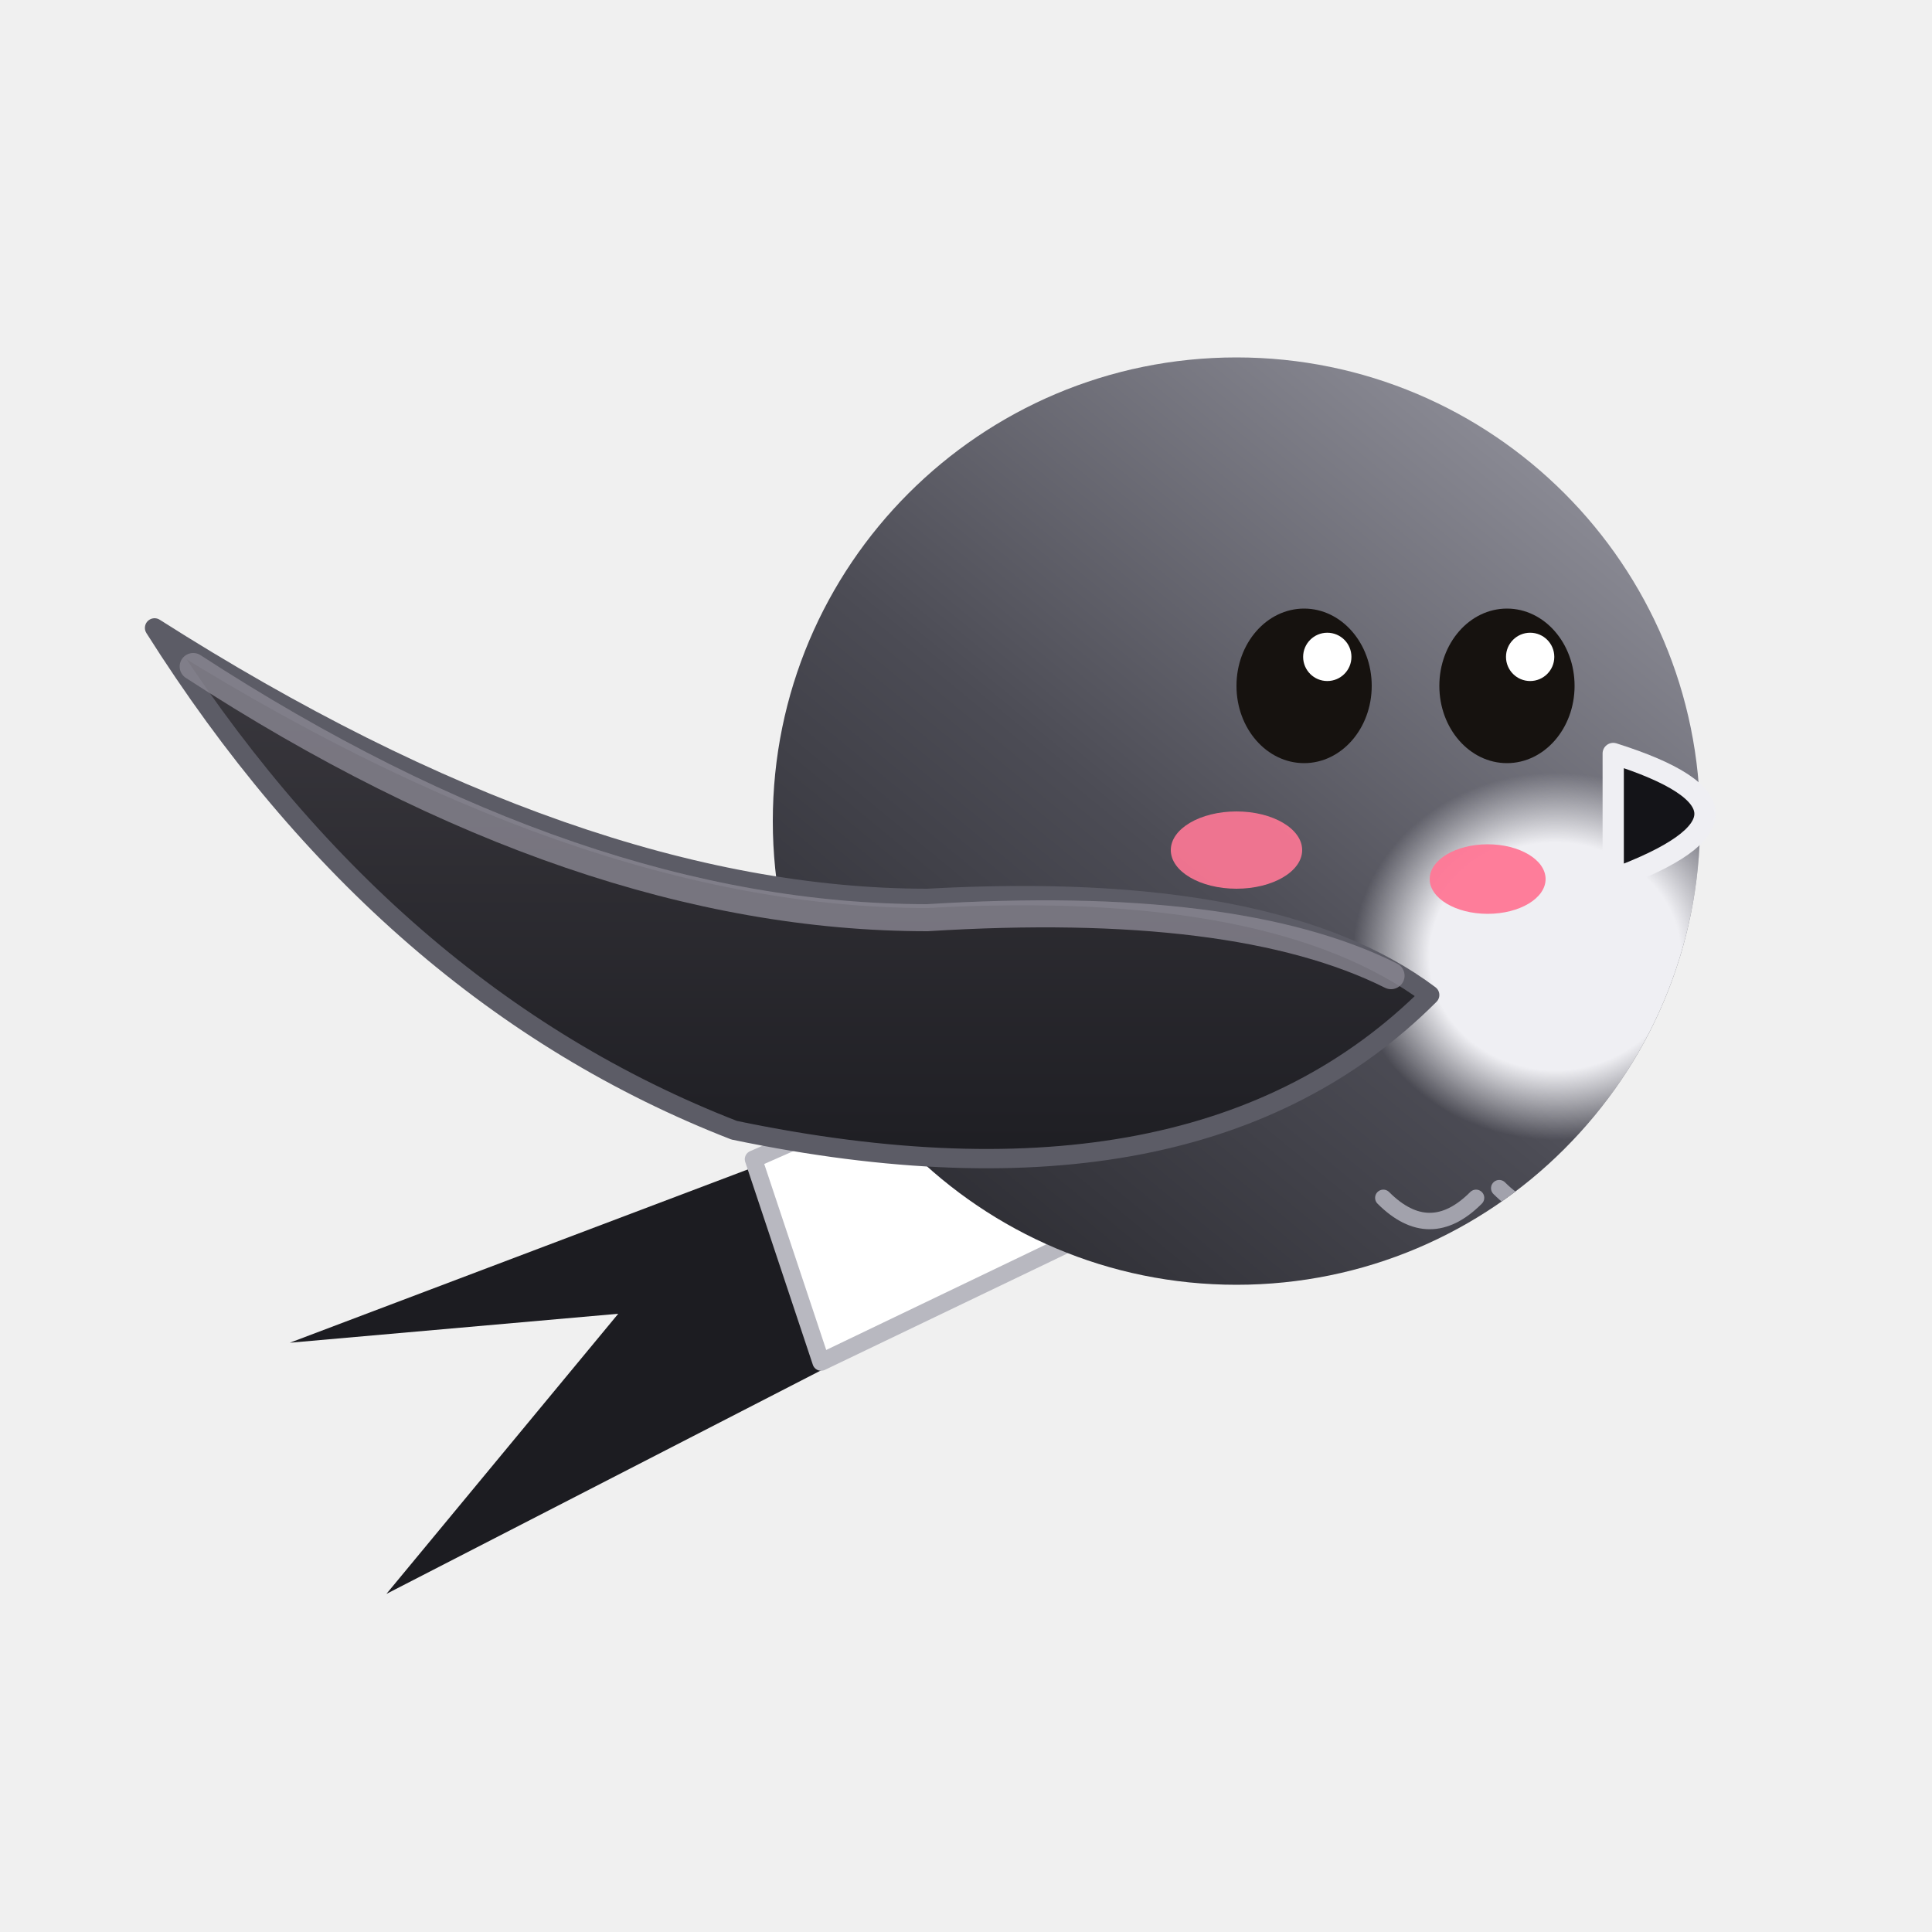
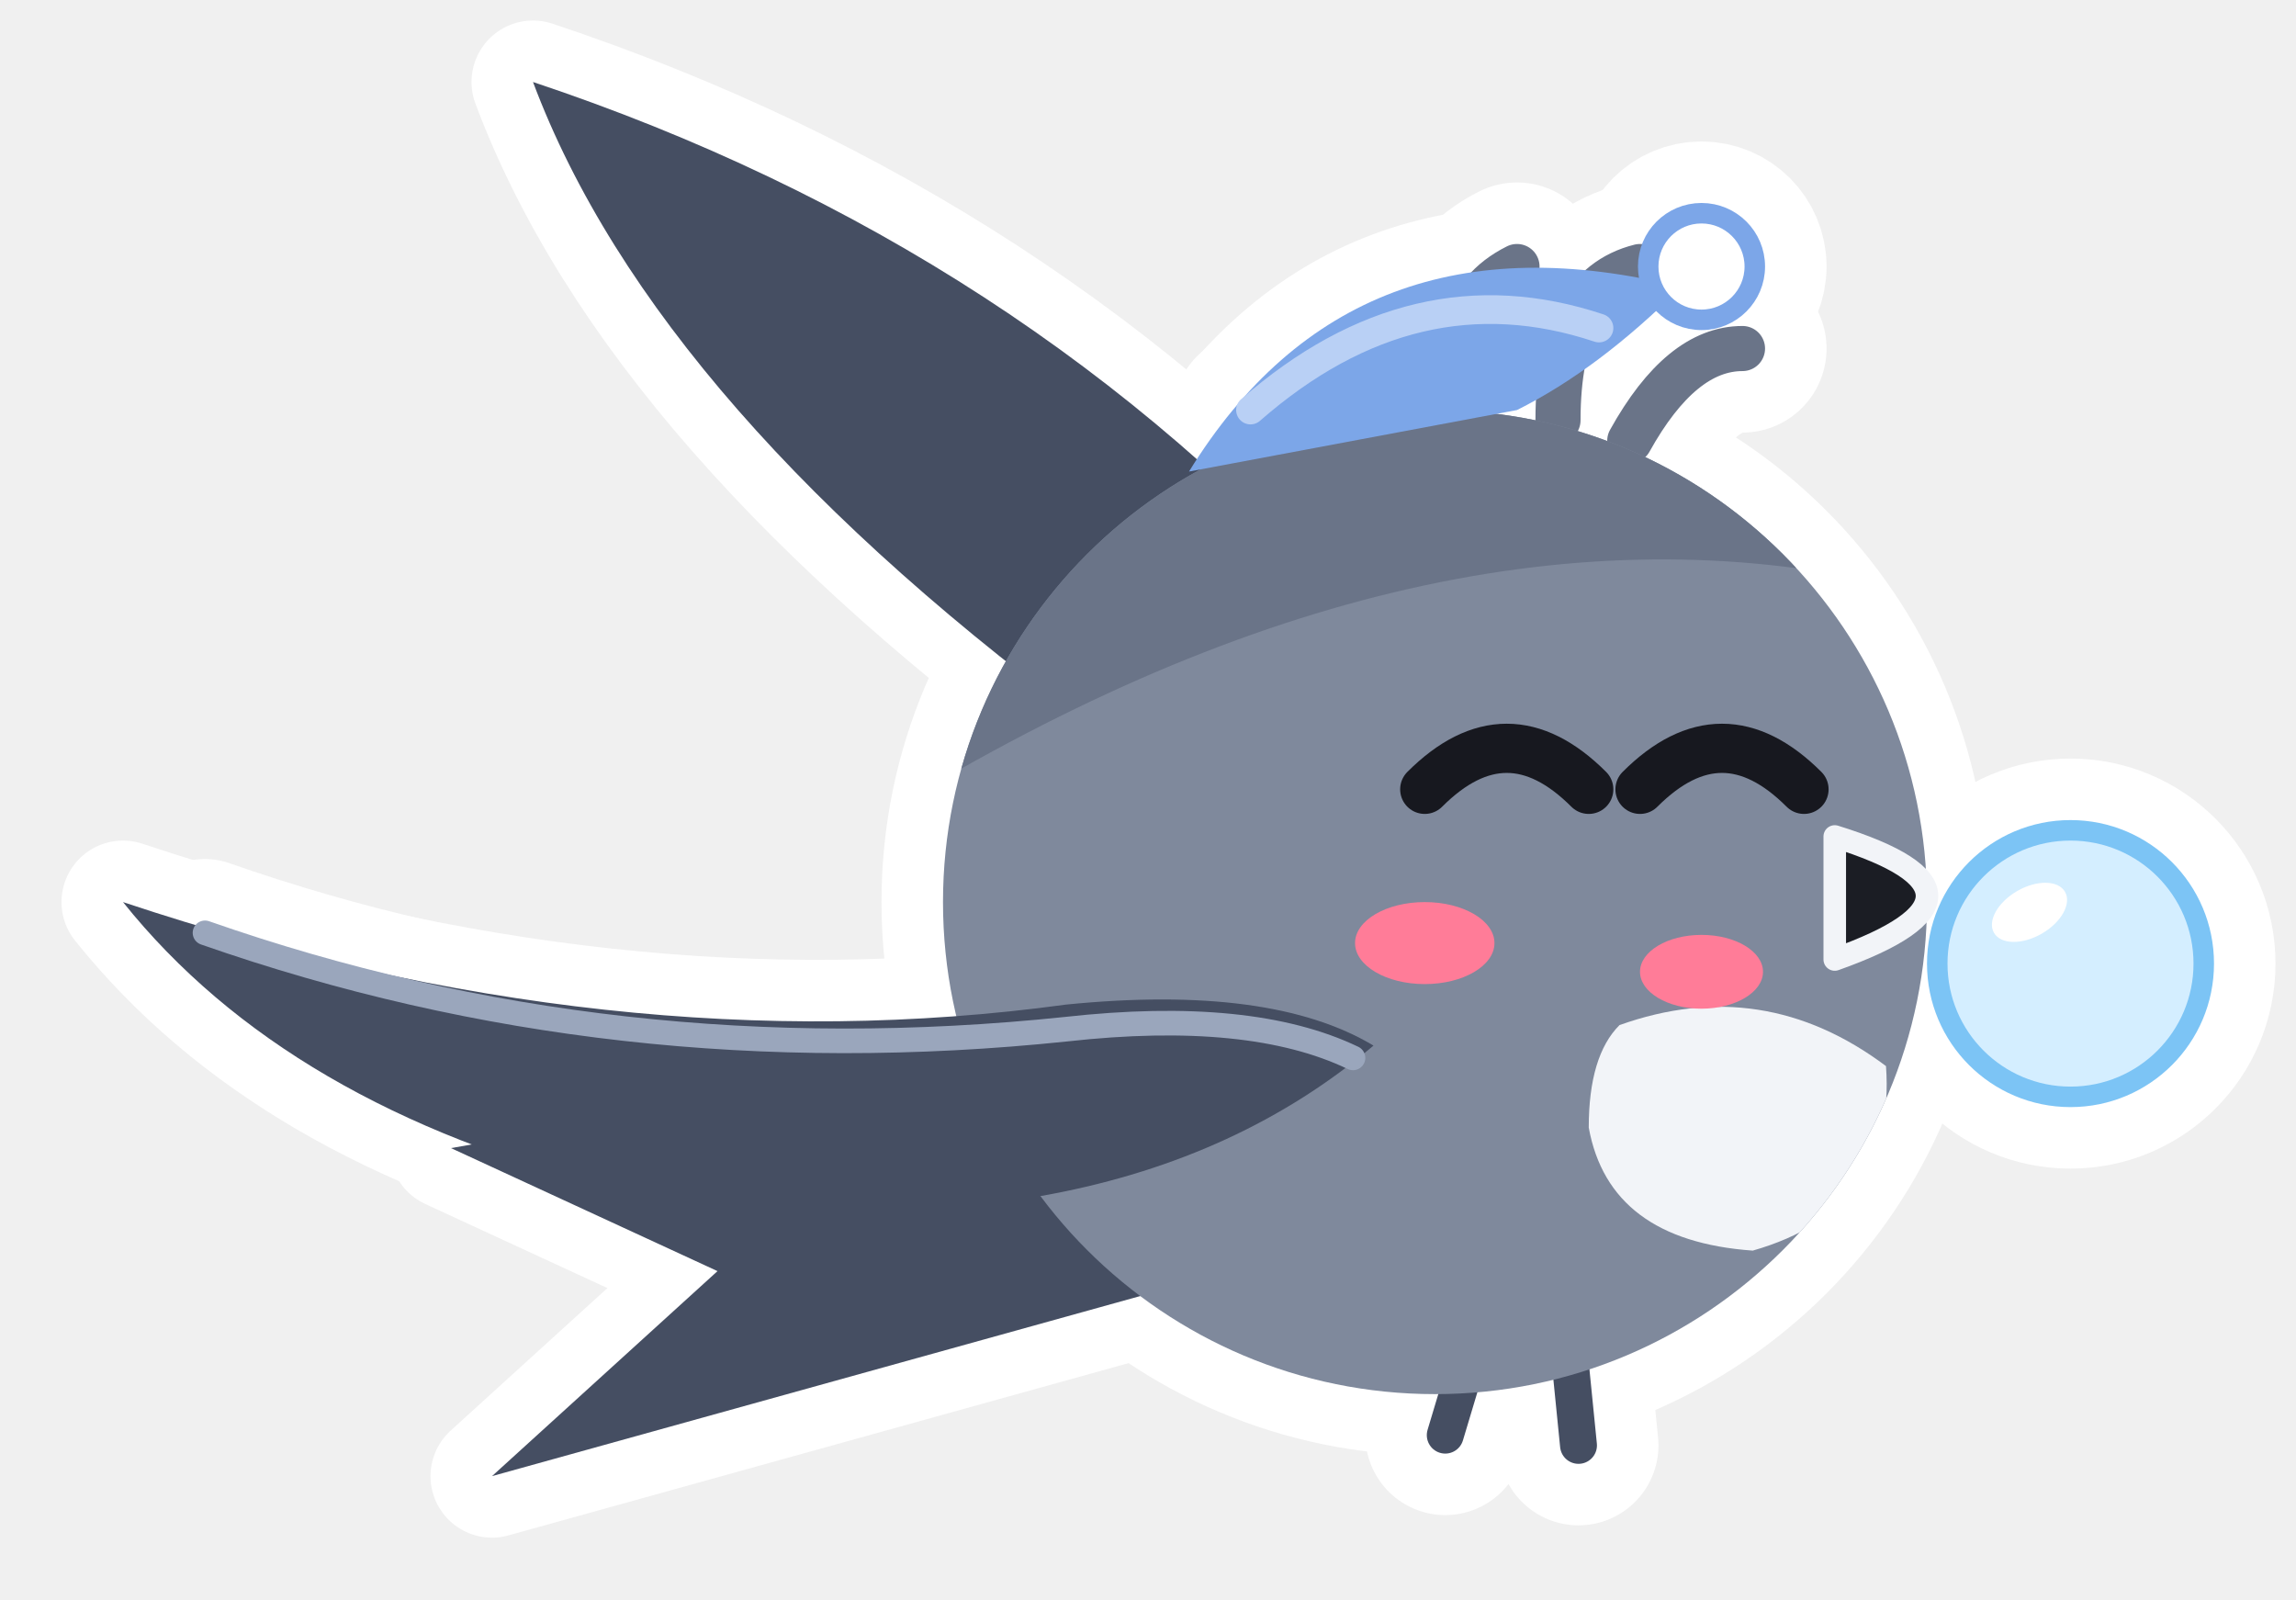
- <svg xmlns="http://www.w3.org/2000/svg" viewBox="-64 -42.5 100 100" width="1024" height="1024">
+ <svg xmlns="http://www.w3.org/2000/svg" viewBox="-70 -44 112 78" width="896" height="624">
+   <g>
+     <defs>
+       <clipPath id="wsmall">
+         <circle r="24" stroke="#FFFFFF" stroke-width="6" stroke-linejoin="round" />
+       </clipPath>
+     </defs>
+     <path d="M-4 -14 Q-20 -32 -44 -40 Q-38 -24 -16 -8 Z" fill="#FFFFFF" stroke="#FFFFFF" stroke-width="6" stroke-linejoin="round" />
+     <path d="M-14 6 L-48 12 L-35 18 L-46 28 L-10 18 Z" fill="#FFFFFF" stroke="#FFFFFF" stroke-width="6" stroke-linejoin="round" />
+     <path d="M2 21 l-1.5 5 M6.5 21.5 l0.5 5" fill="none" stroke="#FFFFFF" stroke-width="7.8" stroke-linecap="round" />
+     <path d="M2 -23 Q0 -29 4 -31 M6 -23.5 Q6 -30 10 -31 M9.5 -22.5 Q12 -27 15 -27" fill="none" stroke="#FFFFFF" stroke-width="8.2" stroke-linecap="round" />
+     <circle r="24" fill="#FFFFFF" stroke="#FFFFFF" stroke-width="6" stroke-linejoin="round" />
+     <g clip-path="url(#wsmall)">
+       <path d="M-24 -24 L24 -24 L24 -15 Q2 -21 -24 -6 Z" fill="#FFFFFF" stroke="#FFFFFF" stroke-width="6" stroke-linejoin="round" />
+       <path d="M-26 0 Q-23 15 -8 25 L-14 30 L-32 10 Z" fill="#FFFFFF" stroke="#FFFFFF" stroke-width="6" stroke-linejoin="round" />
+       <path d="M9 6 Q16 3.5 22 8 Q22.5 15 15.5 17 Q8.5 16.5 7.5 11 Q7.5 7.5 9 6 Z" fill="#FFFFFF" stroke="#FFFFFF" stroke-width="6" stroke-linejoin="round" />
+     </g>
+     <path d="M-3 7 Q-16 18 -40 14 Q-56 10 -64 0 Q-40 8 -18 5 Q-8 4 -3 7 Z" fill="#FFFFFF" stroke="#FFFFFF" stroke-width="6" stroke-linejoin="round" />
+     <path d="M-60 1.5 Q-40 8.5 -18 6.2 Q-9 5.2 -4 7.6" fill="none" stroke="#FFFFFF" stroke-width="7.2" stroke-linecap="round" />
+     <path d="M-12 -21 Q-4 -34 12 -30 Q8 -26 4 -24 Z" fill="#FFFFFF" stroke="#FFFFFF" stroke-width="6" stroke-linejoin="round" />
+     <circle cx="13" cy="-31" r="2.6" fill="#FFFFFF" stroke="#FFFFFF" stroke-width="7.0" />
+     <path d="M-9 -24 Q-1 -31 8 -28" fill="none" stroke="#FFFFFF" stroke-width="7.4" stroke-linecap="round" />
+     <path d="M-0.5 -5.5 Q3.5 -9.5 7.5 -5.5" fill="none" stroke="#FFFFFF" stroke-width="8.4" stroke-linecap="round" />
+     <path d="M10 -5.5 Q14 -9.5 18 -5.5" fill="none" stroke="#FFFFFF" stroke-width="8.4" stroke-linecap="round" />
+     <path d="M19.5 -3.2 Q28.5 -0.4 19.5 2.8 Z" fill="#FFFFFF" stroke="#FFFFFF" stroke-width="7.1" stroke-linejoin="round" />
+     <ellipse cx="-0.5" cy="2" rx="3.4" ry="2" fill="#FFFFFF" stroke="#FFFFFF" stroke-width="6" stroke-linejoin="round" />
+     <ellipse cx="13" cy="3.4" rx="3" ry="1.8" fill="#FFFFFF" stroke="#FFFFFF" stroke-width="6" stroke-linejoin="round" />
+     <circle cx="31" cy="3" r="6.5" fill="#FFFFFF" stroke="#FFFFFF" stroke-width="7.0" />
+     <ellipse cx="29" cy="0.5" rx="2" ry="1.2" fill="#FFFFFF" transform="rotate(-30 29 0.5)" stroke="#FFFFFF" stroke-width="6" stroke-linejoin="round" />
+   </g>
  <defs>
-     <clipPath id="cq1">
+     <clipPath id="bsmall">
      <circle r="24" />
    </clipPath>
-     <linearGradient id="gq1" x1="0.85" y1="0.1" x2="0.15" y2="0.95">
-       <stop offset="0" stop-color="#8C8C96" />
-       <stop offset="0.55" stop-color="#4C4C55" />
-       <stop offset="1" stop-color="#2C2C32" />
-     </linearGradient>
-     <linearGradient id="wq1" x1="0" y1="0" x2="0" y2="1">
-       <stop offset="0" stop-color="#3C3A40" />
-       <stop offset="1" stop-color="#1E1E23" />
-     </linearGradient>
-     <radialGradient id="tq1" cx="0.5" cy="0.5" r="0.5">
-       <stop offset="0" stop-color="#EFEFF3" />
-       <stop offset="0.62" stop-color="#EFEFF3" />
-       <stop offset="1" stop-color="#EFEFF3" stop-opacity="0" />
-     </radialGradient>
  </defs>
-   <path d="M-12 13 L-49 27 L-32 25.5 L-44 40 L-9 22 Z" fill="#1C1C21" />
-   <path d="M-12.5 12 L-25 17.5 L-21.5 28 L-9 22 Z" fill="#FFFFFF" stroke="#B8B8C0" stroke-width="0.9" stroke-linejoin="round" />
-   <circle r="24" fill="url(#gq1)" />
-   <g clip-path="url(#cq1)">
-     <ellipse cx="16.5" cy="7" rx="10.5" ry="9.5" fill="url(#tq1)" />
-     <path d="M7.6 19.5 Q10 21.9 12.4 19.5" fill="none" stroke="#A2A2AC" stroke-width="0.85" stroke-linecap="round" />
-     <path d="M13.6 19 Q16 21.4 18.4 19" fill="none" stroke="#A2A2AC" stroke-width="0.85" stroke-linecap="round" />
-     <path d="M10.6 22.5 Q13 24.9 15.4 22.5" fill="none" stroke="#A2A2AC" stroke-width="0.85" stroke-linecap="round" />
+   <path d="M-4 -14 Q-20 -32 -44 -40 Q-38 -24 -16 -8 Z" fill="#454E62" />
+   <path d="M-14 6 L-48 12 L-35 18 L-46 28 L-10 18 Z" fill="#454E62" />
+   <path d="M2 21 l-1.5 5 M6.5 21.5 l0.5 5" fill="none" stroke="#454E62" stroke-width="1.8" stroke-linecap="round" />
+   <path d="M2 -23 Q0 -29 4 -31 M6 -23.5 Q6 -30 10 -31 M9.5 -22.5 Q12 -27 15 -27" fill="none" stroke="#6A7488" stroke-width="2.2" stroke-linecap="round" />
+   <circle r="24" fill="#7F899C" />
+   <g clip-path="url(#bsmall)">
+     <path d="M-24 -24 L24 -24 L24 -15 Q2 -21 -24 -6 Z" fill="#6A7488" />
+     <path d="M-26 0 Q-23 15 -8 25 L-14 30 L-32 10 Z" fill="#FFFFFF" />
+     <path d="M9 6 Q16 3.5 22 8 Q22.5 15 15.5 17 Q8.5 16.5 7.5 11 Q7.5 7.5 9 6 Z" fill="#F2F4F8" />
  </g>
-   <path d="M10 9 Q-2 21 -26 16 Q-44 9 -56 -10 Q-34 4 -16 4 Q2 3 10 9 Z" fill="url(#wq1)" stroke="#5C5C66" stroke-width="1" stroke-linejoin="round" />
-   <path d="M-54 -8 Q-34 5 -16 5 Q0 4 8 8" fill="none" stroke="#8A8792" stroke-width="1.4" stroke-linecap="round" opacity="0.8" />
-   <ellipse cx="3.5" cy="-7" rx="3.5" ry="4" fill="#16120F" />
-   <circle cx="4.7" cy="-8.5" r="1.25" fill="#FFFFFF" />
-   <ellipse cx="14" cy="-7" rx="3.5" ry="4" fill="#16120F" />
-   <circle cx="15.2" cy="-8.5" r="1.25" fill="#FFFFFF" />
-   <path d="M19.5 -3.5 Q29 -0.5 19.5 3 Z" fill="#141418" stroke="#EFEFF3" stroke-width="1.1" stroke-linejoin="round" />
-   <ellipse cx="0" cy="1.5" rx="3.4" ry="2" fill="#FF7896" fill-opacity="0.9" />
-   <ellipse cx="13" cy="3" rx="3" ry="1.8" fill="#FF7896" fill-opacity="0.95" />
+   <path d="M-3 7 Q-16 18 -40 14 Q-56 10 -64 0 Q-40 8 -18 5 Q-8 4 -3 7 Z" fill="#454E62" />
+   <path d="M-60 1.5 Q-40 8.5 -18 6.2 Q-9 5.2 -4 7.6" fill="none" stroke="#9AA6BC" stroke-width="1.2" stroke-linecap="round" />
+   <path d="M-12 -21 Q-4 -34 12 -30 Q8 -26 4 -24 Z" fill="#7CA6E8" />
+   <circle cx="13" cy="-31" r="2.6" fill="#FFFFFF" stroke="#7CA6E8" stroke-width="1" />
+   <path d="M-9 -24 Q-1 -31 8 -28" fill="none" stroke="#B9D0F5" stroke-width="1.4" stroke-linecap="round" />
+   <path d="M-0.5 -5.5 Q3.5 -9.5 7.5 -5.5" fill="none" stroke="#17181F" stroke-width="2.4" stroke-linecap="round" />
+   <path d="M10 -5.5 Q14 -9.5 18 -5.5" fill="none" stroke="#17181F" stroke-width="2.4" stroke-linecap="round" />
+   <path d="M19.5 -3.2 Q28.5 -0.4 19.5 2.8 Z" fill="#1B1D24" stroke="#F2F4F8" stroke-width="1.1" stroke-linejoin="round" />
+   <ellipse cx="-0.5" cy="2" rx="3.4" ry="2" fill="#FF7C98" />
+   <ellipse cx="13" cy="3.4" rx="3" ry="1.8" fill="#FF7C98" />
+   <circle cx="31" cy="3" r="6.5" fill="#CDEBFF" fill-opacity="0.85" stroke="#7CC4F5" stroke-width="1" />
+   <ellipse cx="29" cy="0.5" rx="2" ry="1.2" fill="#FFFFFF" transform="rotate(-30 29 0.5)" />
</svg>
